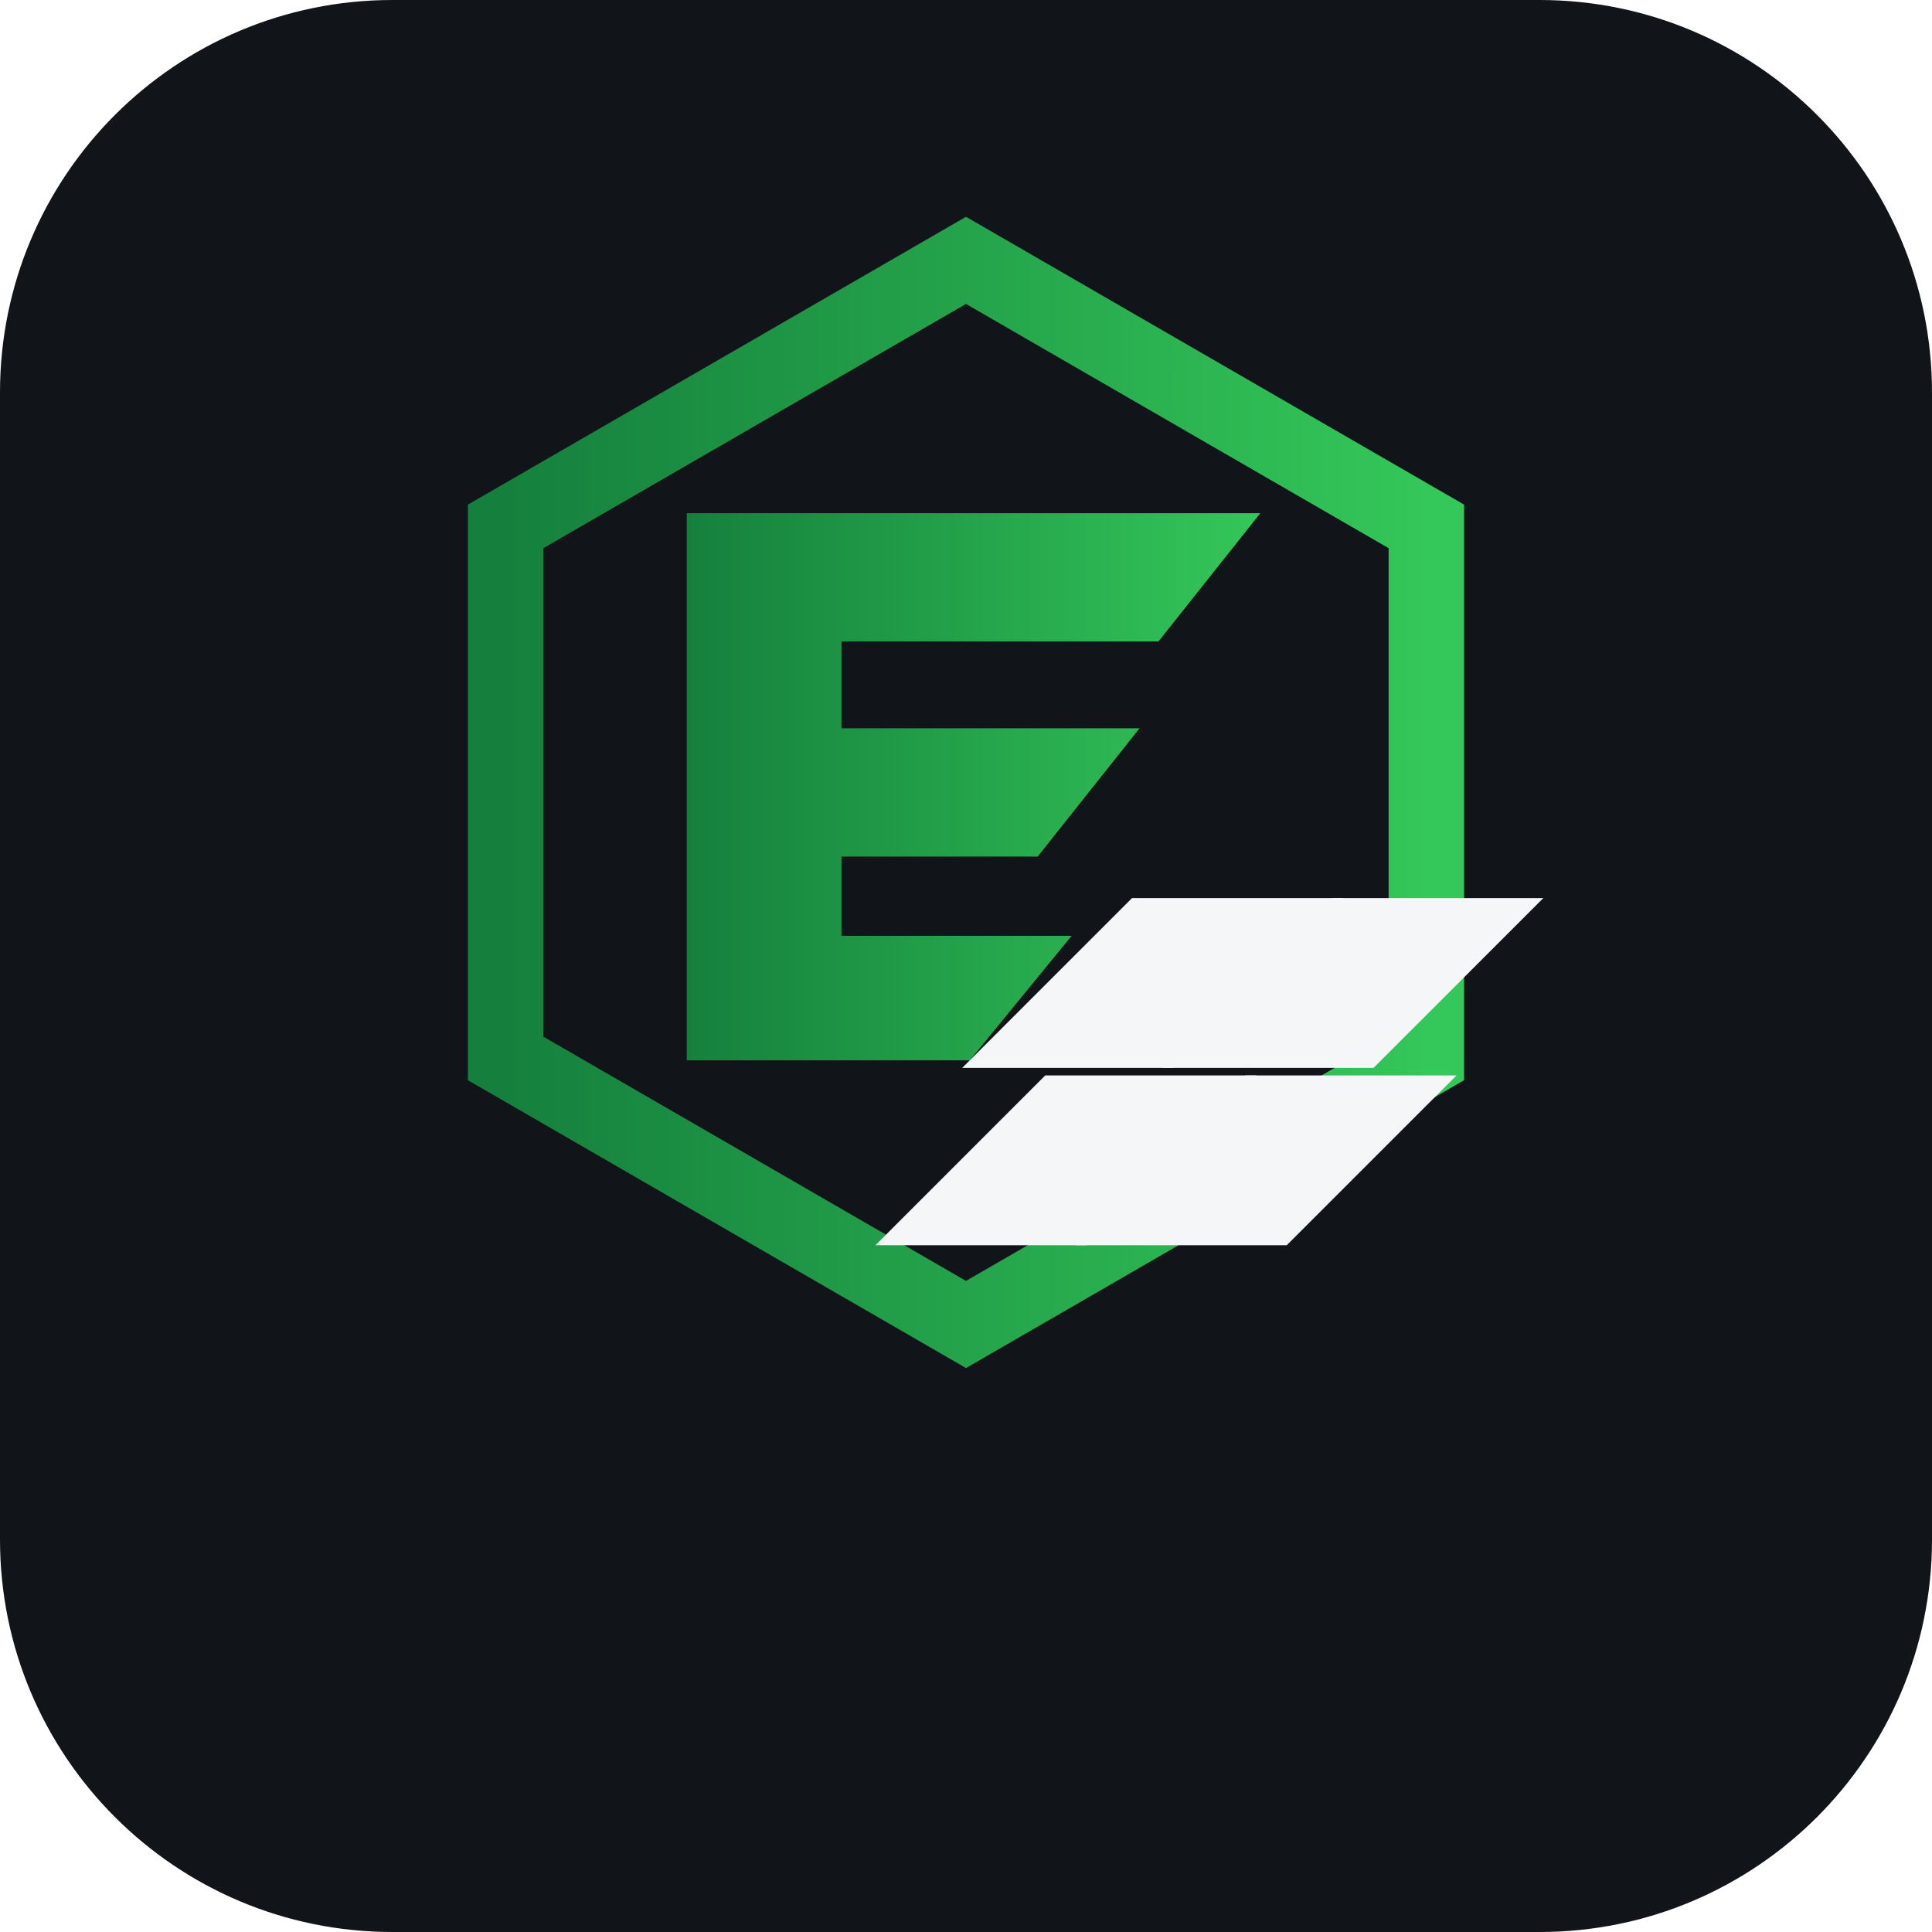
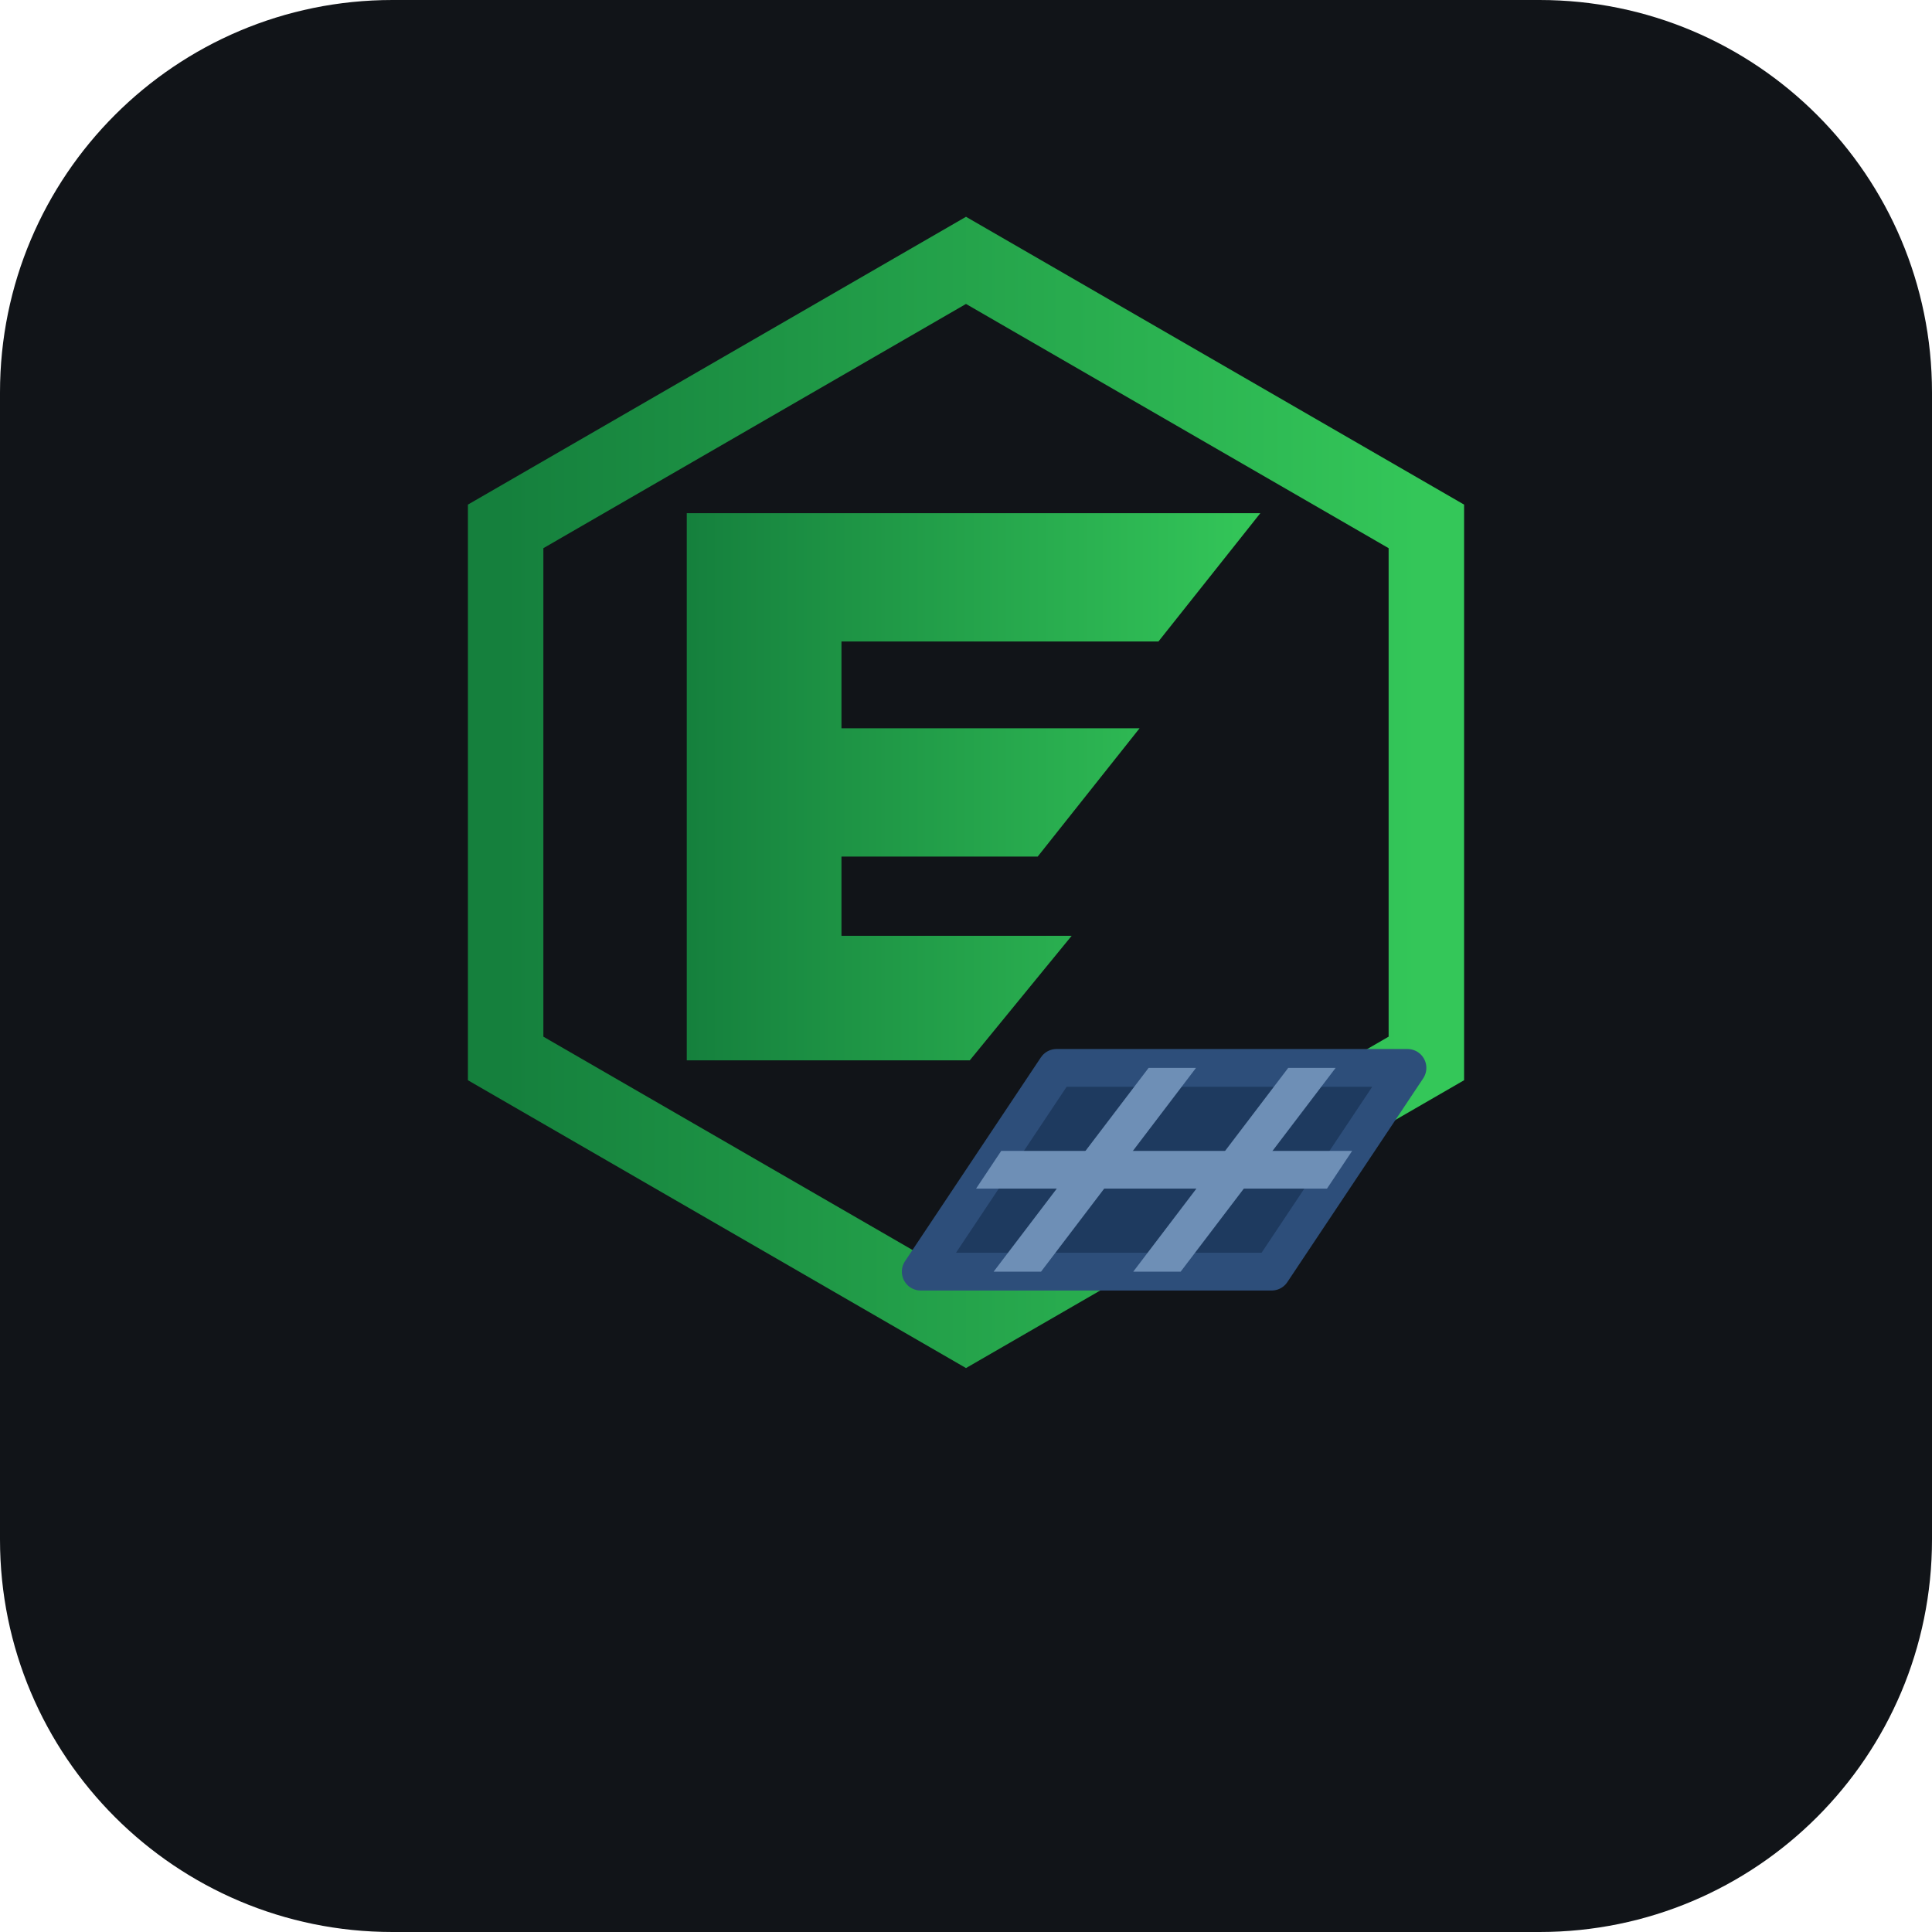
<svg xmlns="http://www.w3.org/2000/svg" width="512" height="512" viewBox="0 0 512 512" fill="none">
  <rect width="512" height="512" rx="104" fill="#111418" />
-   <path d="M256 69L378 139.5V280.5L256 351L134 280.5V139.5L256 69Z" stroke="url(#g1)" stroke-width="20" />
-   <path d="M182 136H334L307 170H223V193H302L275 227H223V248H284L257 281H182V136Z" fill="url(#g2)" />
-   <path d="M255 283L300 238H356L311 283H255Z" fill="#F4F6F7" />
-   <path d="M308 283L353 238H409L364 283H308Z" fill="#F4F6F7" />
-   <path d="M232 330L277 285H333L288 330H232Z" fill="#F4F6F7" />
-   <path d="M285 330L330 285H386L341 330H285Z" fill="#F4F6F7" />
  <defs>
-     <linearGradient id="g1" x1="134" y1="210" x2="378" y2="210" gradientUnits="userSpaceOnUse">
+     <linearGradient id="hexGradient" x1="134" y1="210" x2="378" y2="210" gradientUnits="userSpaceOnUse">
      <stop stop-color="#15803D" />
      <stop offset="1" stop-color="#34C759" />
    </linearGradient>
-     <linearGradient id="g2" x1="182" y1="208.5" x2="334" y2="208.5" gradientUnits="userSpaceOnUse">
+     <linearGradient id="letterGradient" x1="182" y1="208.5" x2="334" y2="208.5" gradientUnits="userSpaceOnUse">
      <stop stop-color="#15803D" />
      <stop offset="1" stop-color="#34C759" />
    </linearGradient>
+     <clipPath id="panelClip">
+       <path d="M244 337L280 283H373L337 337H244Z" />
+     </clipPath>
  </defs>
+   <path d="M256 69L378 139.5V280.5L256 351L134 280.5V139.5L256 69Z" stroke="url(#hexGradient)" stroke-width="20" />
+   <path d="M182 136H334L307 170H223V193H302L275 227H223V248H284L257 281H182V136Z" fill="url(#letterGradient)" />
+   <path d="M244 337L280 283H373L337 337H244Z" fill="#1E3A5F" stroke="#2D4E7A" stroke-width="10" stroke-linejoin="round" />
+   <g clip-path="url(#panelClip)" stroke="#6E8FB6" stroke-width="10" stroke-linecap="round">
+     <path d="M316 276L262 347" />
+     <path d="M353 276L299 347" />
+     <path d="M234 310H388" />
+   </g>
</svg>
